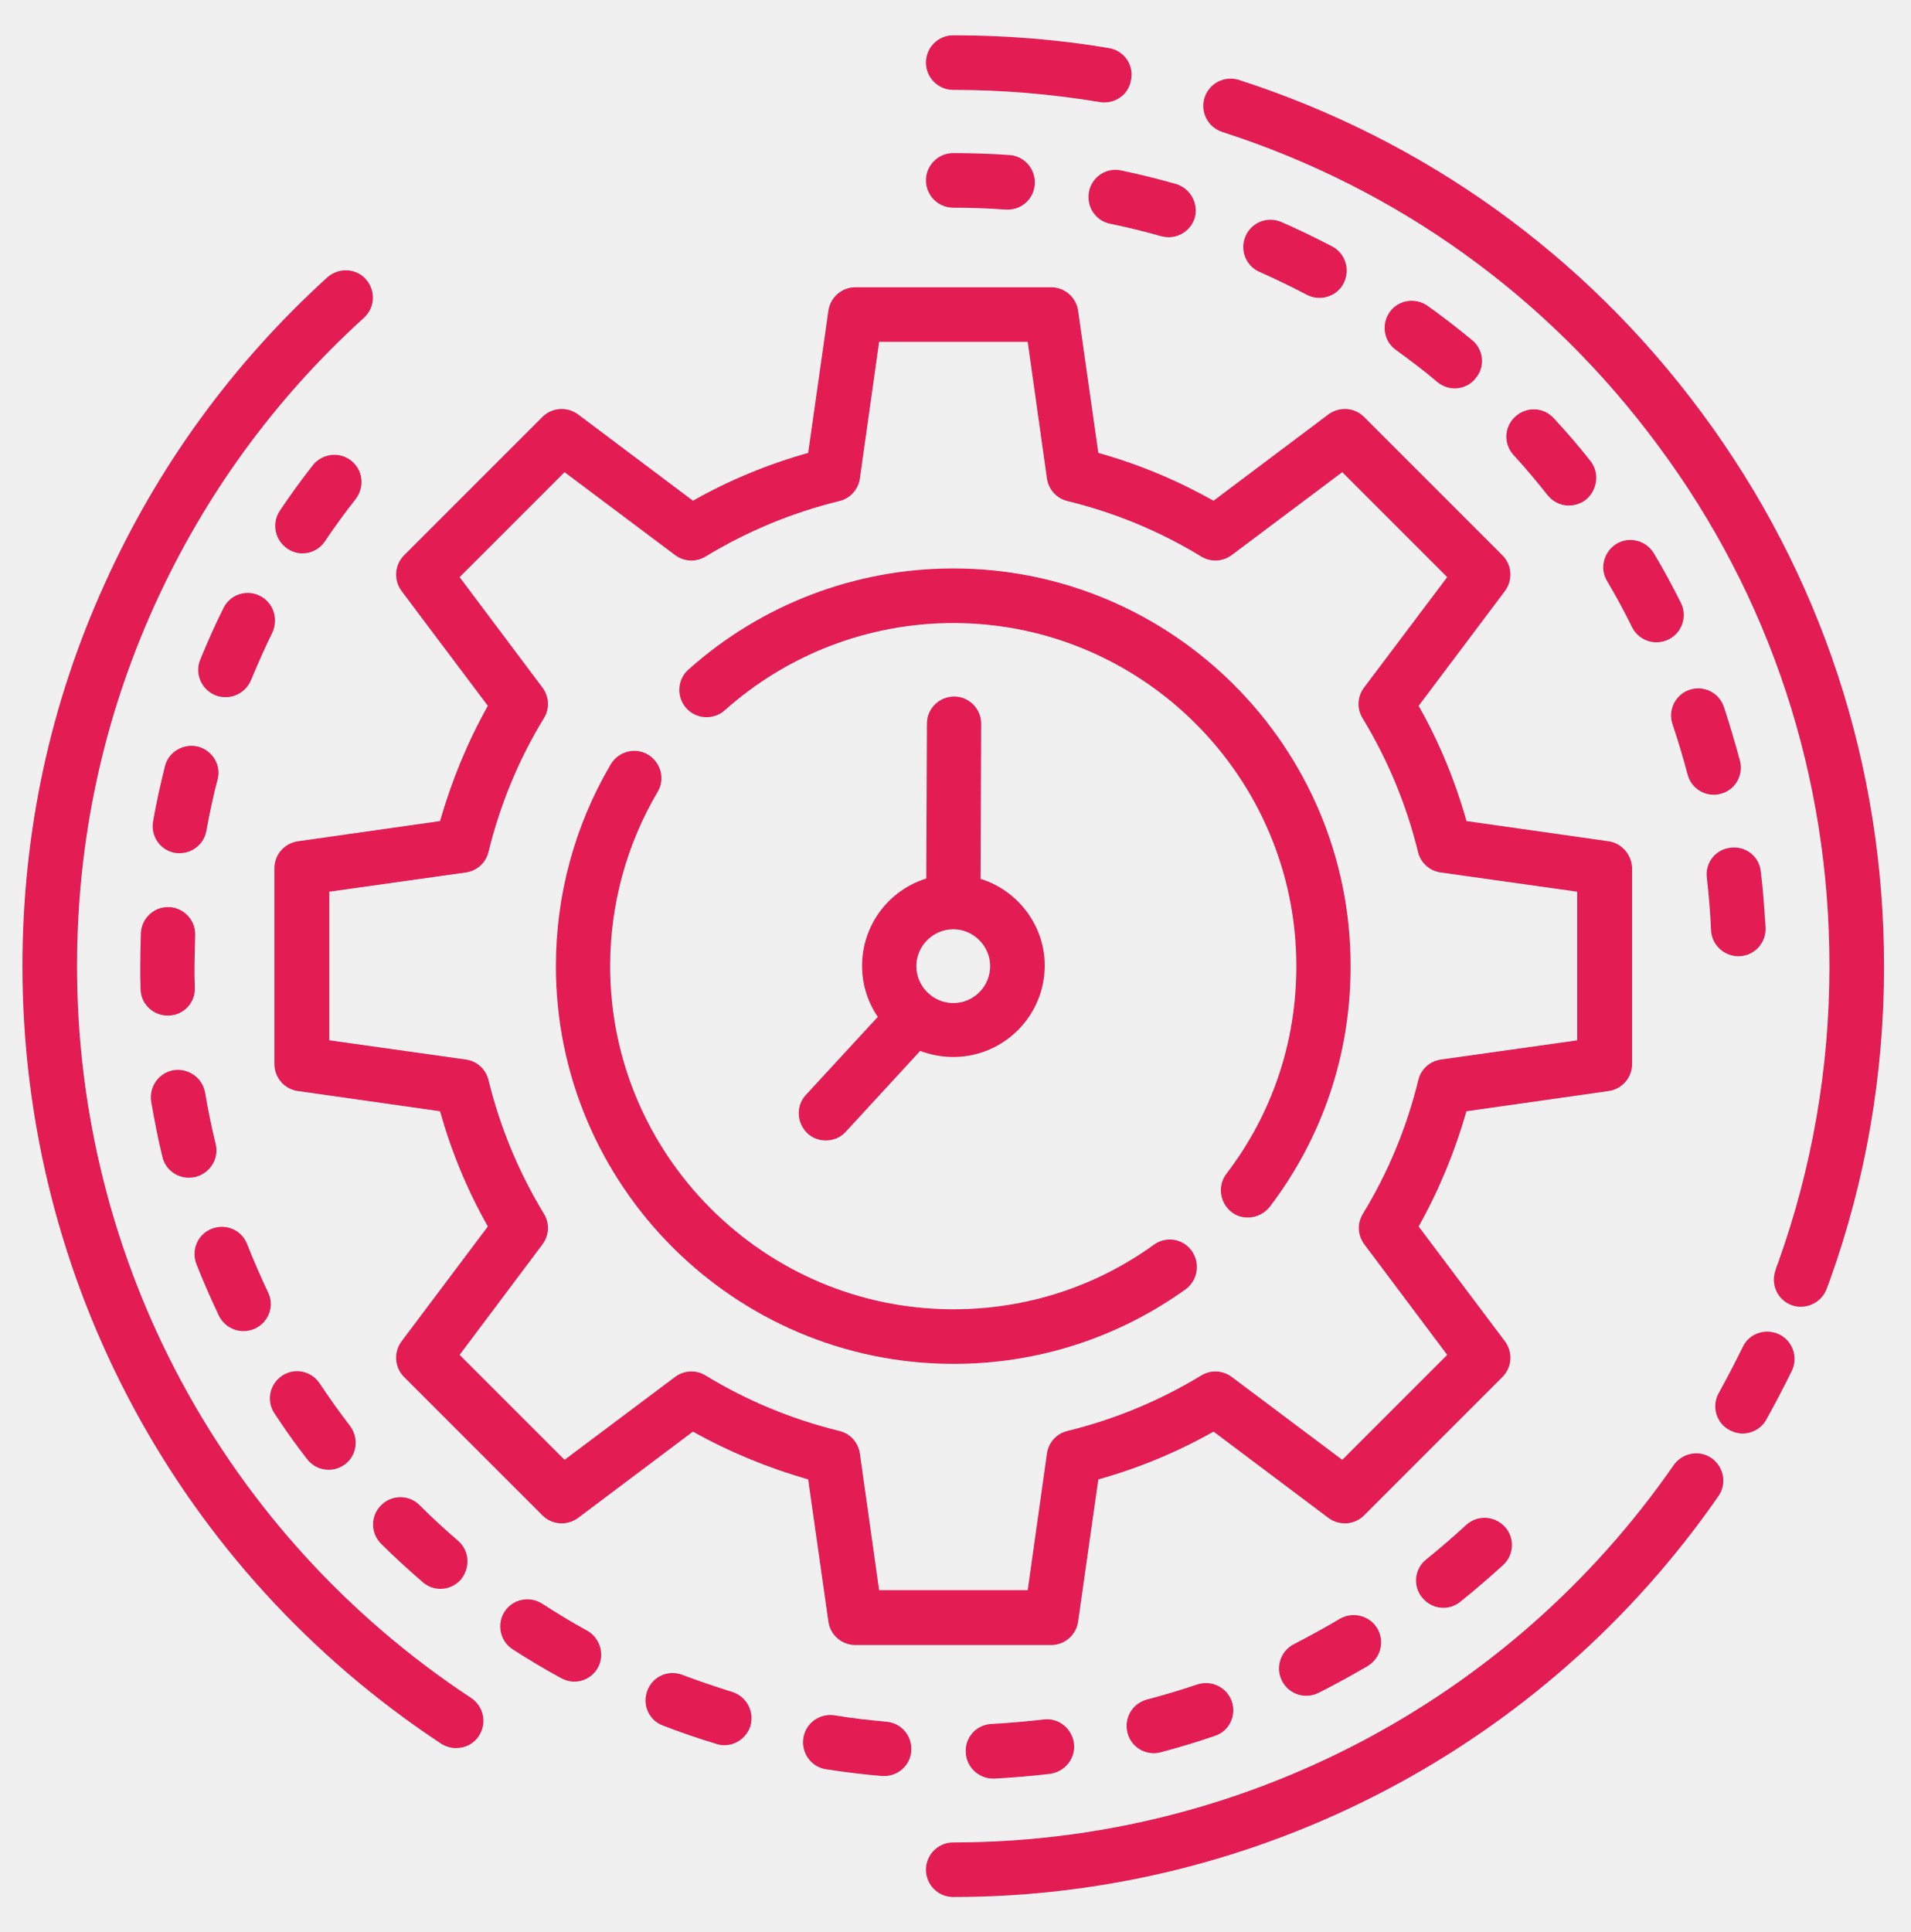
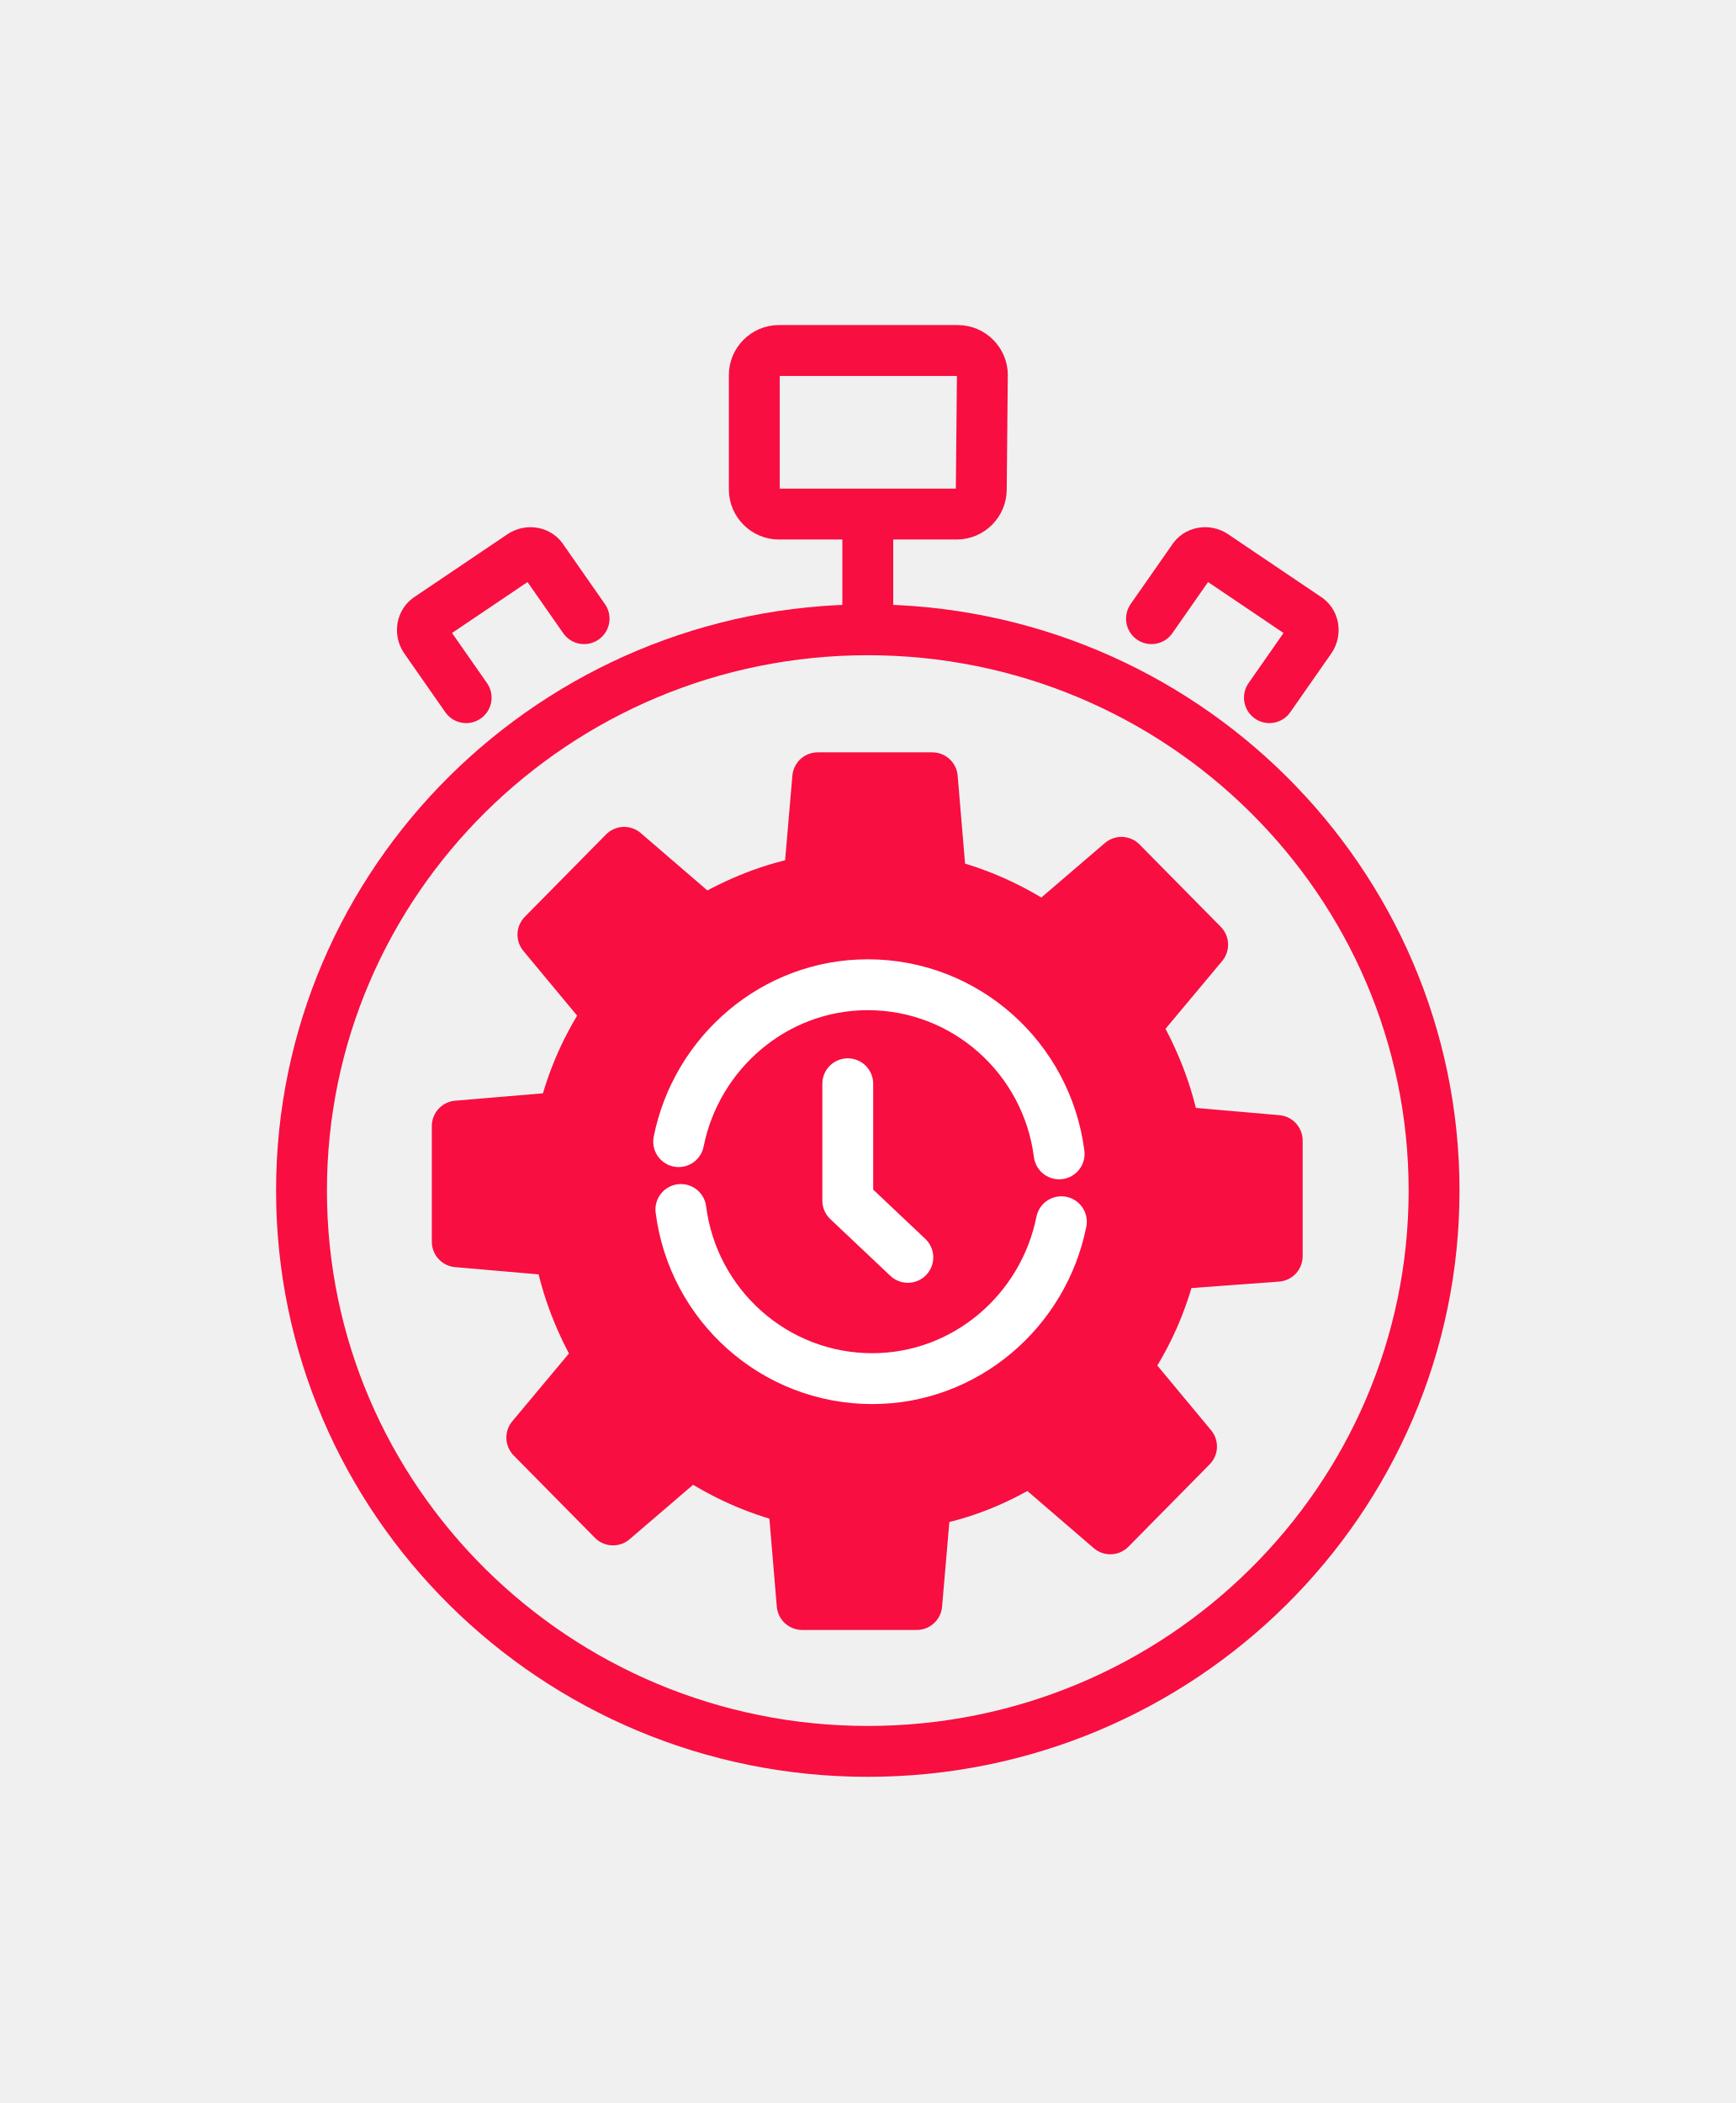
- <svg xmlns="http://www.w3.org/2000/svg" version="1.1" id="Capa_1" x="0px" y="0px" viewBox="0 120 595.3 601.9" style="enable-background:new 0 120 595.3 601.9;" xml:space="preserve">
+ <svg xmlns="http://www.w3.org/2000/svg" version="1.1" id="Capa_1" x="0px" y="0px" viewBox="0 0 156 189" style="enable-background:new 0 0 156 189;" xml:space="preserve">
  <style type="text/css">
- 	.st0{fill:#E41C54;}
+ 	.st0{display:none;}
+ 	.st1{display:inline;}
+ 	.st2{fill:none;stroke:#F80E41;stroke-width:4.572;stroke-linecap:round;stroke-linejoin:round;stroke-miterlimit:3.864;}
+ 	.st3{fill:#F80E41;}
+ 	.st4{fill:#FFFFFF;}
+ 	.st5{fill:none;stroke:#FFFFFF;stroke-width:4.572;stroke-linecap:round;stroke-linejoin:round;stroke-miterlimit:3.864;}
</style>
-   <g id="XMLID_146_">
-     <g id="XMLID_147_">
-       <path id="XMLID_34_" class="st0" d="M371.3,509.7c-2.7-3.8-8-4.7-11.8-1.9c-18.3,13.2-39.9,20.1-62.5,20.1    c-58.9,0-106.9-48-106.9-106.9c0-19.1,5.1-37.9,14.8-54.3c2.4-4,1-9.2-3-11.6c-4-2.4-9.2-1-11.6,3c-11.2,19-17.1,40.7-17.1,62.9    c0,68.3,55.6,123.9,123.9,123.9c26.2,0,51.2-8.1,72.4-23.3C373.2,518.8,374,513.5,371.3,509.7z" />
+   <g id="XMLID_2_" class="st0">
+     <g id="XMLID_14_" class="st1">
+       <g id="XMLID_40_">
+         <path id="XMLID_41_" class="st2" d="M62.1,137.1h32.7c18.8-30.1,21.9-83.5-15.6-111.8C45.3,52.1,39.4,94.1,62.1,137.1z" />
+       </g>
+       <g id="XMLID_38_">
+         <path id="XMLID_39_" class="st2" d="M49.6,104.1c2.9,9.2,5.9,18,9,26.4c-4.4,2.9-6.4,7.9-4.3,16.2     C34.8,132.9,33.3,118.7,49.6,104.1z" />
+       </g>
+       <g id="XMLID_36_">
+         <path id="XMLID_37_" class="st2" d="M108.5,104.1c-2.9,9.2-5.9,18-9,26.4c4.4,2.9,6.4,7.9,4.3,16.2     C123.3,132.9,124.8,118.7,108.5,104.1z" />
+       </g>
+       <g id="XMLID_29_">
+         <g id="XMLID_33_">
+           <circle id="XMLID_35_" class="st3" cx="79.7" cy="72.2" r="17.4" />
+           <path id="XMLID_34_" class="st3" d="M79.7,72.2" />
+         </g>
+         <g id="XMLID_30_">
+           <circle id="XMLID_32_" class="st2" cx="79.7" cy="72.2" r="17.4" />
+           <path id="XMLID_31_" class="st2" d="M79.7,72.2" />
+         </g>
+       </g>
+       <g id="XMLID_22_">
+         <g id="XMLID_26_">
+           <circle id="XMLID_28_" class="st4" cx="79.7" cy="72.2" r="7.3" />
+           <path id="XMLID_27_" class="st4" d="M79.7,72.2" />
+         </g>
+         <g id="XMLID_23_">
+           <circle id="XMLID_25_" class="st5" cx="79.7" cy="72.2" r="7.3" />
+           <path id="XMLID_24_" class="st5" d="M79.7,72.2" />
+         </g>
+       </g>
+       <g id="XMLID_20_">
+         <line id="XMLID_21_" class="st2" x1="56.2" y1="122.3" x2="102.5" y2="122.3" />
+       </g>
+       <g id="XMLID_18_">
+         <line id="XMLID_19_" class="st2" x1="64.8" y1="40.1" x2="93" y2="40.1" />
+       </g>
+       <g id="XMLID_15_">
+         <path id="XMLID_17_" class="st4" d="M77.5,103.3h2.9c6,10.9,6.6,25.8,0,43.4h-2.7C70.9,131.5,70.8,117,77.5,103.3z" />
+         <path id="XMLID_16_" class="st2" d="M77.5,103.3h2.9c6,10.9,6.6,25.8,0,43.4h-2.7C70.9,131.5,70.8,117,77.5,103.3z" />
+       </g>
+     </g>
+     <g id="XMLID_9_" class="st1">
+       <g id="XMLID_12_">
+         <path id="XMLID_13_" class="st2" d="M68,139.2l0.1,17.7c-7.3,0-13.9,2.9-18.7,7.7c-3.1-5.2-8.8-8.7-15.3-8.7     c-9.8,0-17.8,8-17.8,17.8" />
+       </g>
+       <g id="XMLID_10_">
+         <path id="XMLID_11_" class="st2" d="M90.1,139.2l-0.1,17.7c7.3,0,13.9,2.9,18.7,7.7c3.1-5.2,8.8-8.7,15.3-8.7     c9.8,0,17.8,8,17.8,17.8" />
+       </g>
+     </g>
+     <g id="XMLID_7_" class="st1">
+       <polygon id="XMLID_8_" class="st3" points="65.3,40.4 92.3,40.4 79.4,25   " />
+     </g>
+     <g id="XMLID_5_" class="st1">
+       <polygon id="XMLID_6_" class="st3" points="56.7,122.9 62.2,136.7 73,136.7 72.1,122.6   " />
+     </g>
+     <g id="XMLID_3_" class="st1">
+       <polygon id="XMLID_4_" class="st3" points="100.5,122.9 95,136.7 84.2,136.7 85.1,122.6   " />
    </g>
  </g>
-   <g id="XMLID_143_">
-     <g id="XMLID_144_">
-       <path id="XMLID_33_" class="st0" d="M297,297.1c-30.5,0-59.8,11.2-82.5,31.5c-3.5,3.1-3.8,8.5-0.7,12c3.1,3.5,8.5,3.8,12,0.7    c19.6-17.5,44.9-27.2,71.2-27.2c58.9,0,106.9,48,106.9,106.9c0,23.6-7.5,46-21.8,64.7c-2.8,3.7-2.1,9,1.6,11.9    c1.5,1.2,3.3,1.7,5.1,1.7c2.6,0,5.1-1.2,6.8-3.3c16.5-21.7,25.2-47.6,25.2-74.9C420.9,352.7,365.3,297.1,297,297.1z" />
+   <g id="XMLID_93_">
+     <g id="XMLID_116_">
+       <path id="XMLID_117_" class="st2" d="M128.9,107c0,27.8-22.8,50.4-50.9,50.4S27.1,134.8,27.1,107c0-27.8,22.8-50.4,50.9-50.4    S128.9,79.2,128.9,107z" />
    </g>
-   </g>
-   <g id="XMLID_140_">
-     <g id="XMLID_141_">
-       <path id="XMLID_32_" class="st0" d="M533.3,574.3c-3.8-2.7-9.1-1.7-11.8,2.1C470.4,650.1,386.5,694,297,694    c-4.7,0-8.5,3.8-8.5,8.5s3.8,8.5,8.5,8.5c95,0,184.2-46.7,238.4-124.9C538.1,582.3,537.1,577,533.3,574.3z" />
+     <g id="XMLID_113_">
+       <g id="XMLID_114_">
+         <path id="XMLID_115_" class="st2" d="M88.2,44c0,1.2-1,2.2-2.2,2.2H70c-1.2,0-2.2-1-2.2-2.2l0-10.3c0-1.2,1-2.2,2.2-2.2l16.1,0     c1.2,0,2.2,1,2.2,2.2L88.2,44z" />
+       </g>
    </g>
-   </g>
-   <g id="XMLID_137_">
-     <g id="XMLID_138_">
-       <path id="XMLID_31_" class="st0" d="M554.3,535.7c-4.2-2-9.3-0.3-11.3,3.9c-2.4,4.9-4.9,9.7-7.5,14.4c-2.3,4.1-0.8,9.3,3.3,11.5    c1.3,0.7,2.7,1.1,4.1,1.1c3,0,5.9-1.6,7.4-4.3c2.8-5,5.5-10.2,8-15.3C560.3,542.8,558.5,537.7,554.3,535.7z" />
+     <g id="XMLID_106_">
+       <g id="XMLID_110_">
+         <g id="XMLID_111_">
+           <path id="XMLID_112_" class="st2" d="M41.9,62.7l-3.7-5.3c-0.4-0.6-0.3-1.5,0.4-1.9l8.3-5.6c0.6-0.4,1.5-0.3,1.9,0.4l3.7,5.3" />
+         </g>
+       </g>
+       <g id="XMLID_107_">
+         <g id="XMLID_108_">
+           <path id="XMLID_109_" class="st2" d="M114.1,62.7l3.7-5.3c0.4-0.6,0.3-1.5-0.4-1.9l-8.3-5.6c-0.6-0.4-1.5-0.3-1.9,0.4l-3.7,5.3" />
+         </g>
+       </g>
    </g>
-   </g>
-   <g id="XMLID_134_">
-     <g id="XMLID_135_">
-       <path id="XMLID_30_" class="st0" d="M530.2,248.6c-36.4-49.2-86.3-85-144.2-103.7c-4.5-1.4-9.2,1-10.7,5.5    c-1.4,4.5,1,9.2,5.5,10.7c54.6,17.6,101.5,51.3,135.8,97.7C551.6,305.9,570,362,570,421c0,31.7-5.4,62.8-16,92.4    c-0.3,0.8-0.6,1.5-0.8,2.3c-1.6,4.4,0.6,9.3,5,10.9c1,0.4,2,0.5,2.9,0.5c3.4,0,6.7-2.1,8-5.5c0.3-0.8,0.6-1.6,0.9-2.4    c11.3-31.4,17-64.4,17-98.1C587,358.4,567.4,298.8,530.2,248.6z" />
+     <g id="XMLID_104_">
+       <line id="XMLID_105_" class="st2" x1="78" y1="54.7" x2="78" y2="46.9" />
    </g>
-   </g>
-   <g id="XMLID_131_">
-     <g id="XMLID_132_">
-       <path id="XMLID_29_" class="st0" d="M345.6,135c-15.9-2.7-32.3-4-48.6-4c-4.7,0-8.5,3.8-8.5,8.5s3.8,8.5,8.5,8.5    c15.3,0,30.7,1.3,45.7,3.8c0.5,0.1,1,0.1,1.4,0.1c4.1,0,7.7-2.9,8.3-7.1C353.3,140.2,350.2,135.8,345.6,135z" />
+     <g id="XMLID_101_">
+       <path id="XMLID_103_" class="st3" d="M114.8,112.9l0-10.4l-9.2-0.8c-0.6-3.4-1.9-6.6-3.6-9.5l6.1-7.3l-7.3-7.4l-7,6    c-2.8-1.9-5.9-3.3-9.2-4.1l-0.8-9.5H73.5l-0.8,9.3c-3.4,0.6-6.5,1.9-9.4,3.6l-7.2-6.2L48.8,84l5.9,7.1c-1.9,2.8-3.3,5.9-4.1,9.3    l-9.5,0.8l0,10.4l9.2,0.8c0.6,3.4,1.9,6.6,3.6,9.5l-6.1,7.3l7.3,7.4l7-6c2.8,1.9,5.9,3.3,9.2,4.1l0.8,9.5l10.3,0l0.8-9.3    c3.4-0.6,6.5-1.9,9.4-3.7l7.2,6.2l7.3-7.4l-5.9-7.1c1.9-2.8,3.3-5.9,4.1-9.3L114.8,112.9z" />
+       <path id="XMLID_102_" class="st2" d="M114.8,112.9l0-10.4l-9.2-0.8c-0.6-3.4-1.9-6.6-3.6-9.5l6.1-7.3l-7.3-7.4l-7,6    c-2.8-1.9-5.9-3.3-9.2-4.1l-0.8-9.5H73.5l-0.8,9.3c-3.4,0.6-6.5,1.9-9.4,3.6l-7.2-6.2L48.8,84l5.9,7.1c-1.9,2.8-3.3,5.9-4.1,9.3    l-9.5,0.8l0,10.4l9.2,0.8c0.6,3.4,1.9,6.6,3.6,9.5l-6.1,7.3l7.3,7.4l7-6c2.8,1.9,5.9,3.3,9.2,4.1l0.8,9.5l10.3,0l0.8-9.3    c3.4-0.6,6.5-1.9,9.4-3.7l7.2,6.2l7.3-7.4l-5.9-7.1c1.9-2.8,3.3-5.9,4.1-9.3L114.8,112.9z" />
    </g>
-   </g>
-   <g id="XMLID_128_">
-     <g id="XMLID_129_">
-       <path id="XMLID_28_" class="st0" d="M146.8,649C69.9,598.3,24,513,24,421c0-39.2,8.1-76.9,24.1-112.3    c15.5-34.2,37.4-64.4,65.3-89.7c3.5-3.2,3.7-8.5,0.6-12c-3.1-3.5-8.5-3.7-12-0.6c-29.6,26.9-52.9,59-69.3,95.3    C15.6,339.3,7,379.4,7,421c0,97.7,48.8,188.3,130.4,242.2c1.4,0.9,3.1,1.4,4.7,1.4c2.8,0,5.5-1.3,7.1-3.8    C151.8,656.9,150.7,651.6,146.8,649z" />
+     <g id="XMLID_99_">
+       <polyline id="XMLID_100_" class="st5" points="76.2,97.4 76.2,107.9 81.6,113   " />
    </g>
-   </g>
-   <g id="XMLID_125_">
-     <g id="XMLID_126_">
-       <path id="XMLID_27_" class="st0" d="M383.8,650.1c-1.5-4.4-6.3-6.8-10.8-5.3c-5.1,1.7-10.4,3.3-15.7,4.7c-4.5,1.2-7.2,5.8-6,10.4    c1,3.8,4.4,6.3,8.2,6.3c0.7,0,1.4-0.1,2.2-0.3c5.6-1.5,11.3-3.2,16.8-5.1C382.9,659.4,385.3,654.6,383.8,650.1z" />
-     </g>
-   </g>
-   <g id="XMLID_122_">
-     <g id="XMLID_123_">
-       <path id="XMLID_26_" class="st0" d="M334.6,663.1c-0.6-4.6-4.8-8-9.4-7.4c-5.4,0.6-10.9,1.1-16.3,1.4c-4.7,0.2-8.3,4.2-8,8.9    c0.2,4.5,4,8.1,8.5,8.1c0.1,0,0.3,0,0.4,0c5.8-0.3,11.7-0.8,17.5-1.5C331.9,671.9,335.2,667.7,334.6,663.1z" />
-     </g>
-   </g>
-   <g id="XMLID_119_">
-     <g id="XMLID_120_">
-       <path id="XMLID_25_" class="st0" d="M468.8,595.6c-3.2-3.4-8.5-3.7-12-0.5c-4,3.7-8.2,7.3-12.4,10.7c-3.7,2.9-4.3,8.3-1.3,11.9    c1.7,2.1,4.1,3.2,6.6,3.2c1.9,0,3.7-0.6,5.3-1.9c4.5-3.6,9-7.5,13.3-11.4C471.8,604.4,472,599,468.8,595.6z" />
-     </g>
-   </g>
-   <g id="XMLID_116_">
-     <g id="XMLID_117_">
-       <path id="XMLID_24_" class="st0" d="M142.7,600c-4.1-3.5-8.2-7.3-12-11.1c-3.3-3.3-8.7-3.3-12,0.1c-3.3,3.3-3.3,8.7,0.1,12    c4.1,4.1,8.5,8.1,12.9,11.9c1.6,1.4,3.6,2.1,5.5,2.1c2.4,0,4.7-1,6.4-2.9C146.6,608.4,146.3,603.1,142.7,600z" />
-     </g>
-   </g>
-   <g id="XMLID_113_">
-     <g id="XMLID_114_">
-       <path id="XMLID_23_" class="st0" d="M429.1,627.3c-2.4-4-7.6-5.3-11.6-3c-4.7,2.8-9.5,5.4-14.3,7.9c-4.2,2.1-5.9,7.2-3.8,11.4    c1.5,3,4.5,4.7,7.6,4.7c1.3,0,2.6-0.3,3.8-0.9c5.2-2.6,10.4-5.5,15.4-8.4C430.2,636.5,431.5,631.3,429.1,627.3z" />
-     </g>
-   </g>
-   <g id="XMLID_110_">
-     <g id="XMLID_111_">
-       <path id="XMLID_22_" class="st0" d="M67.2,476.4c-1.3-5.3-2.4-10.7-3.3-16c-0.8-4.6-5.2-7.7-9.8-7c-4.6,0.8-7.7,5.1-7,9.8    c1,5.7,2.1,11.5,3.5,17.2c0.9,3.9,4.4,6.5,8.2,6.5c0.7,0,1.3-0.1,2-0.2C65.5,485.5,68.3,481,67.2,476.4z" />
-     </g>
-   </g>
-   <g id="XMLID_107_">
-     <g id="XMLID_108_">
-       <path id="XMLID_21_" class="st0" d="M109.4,263.5c-3.7-2.9-9-2.2-11.9,1.4c-3.6,4.6-7.1,9.4-10.3,14.2c-2.6,3.9-1.6,9.1,2.3,11.8    c1.5,1,3.1,1.5,4.7,1.5c2.7,0,5.4-1.3,7-3.7c3-4.5,6.3-9,9.6-13.2C113.7,271.7,113.1,266.4,109.4,263.5z" />
-     </g>
-   </g>
-   <g id="XMLID_104_">
-     <g id="XMLID_105_">
-       <path id="XMLID_20_" class="st0" d="M182.9,628c-4.8-2.6-9.5-5.5-14-8.4c-3.9-2.5-9.2-1.4-11.7,2.5c-2.5,3.9-1.4,9.2,2.5,11.7    c4.9,3.2,10,6.2,15.1,9c1.3,0.7,2.7,1.1,4.1,1.1c3,0,5.9-1.6,7.4-4.4C188.5,635.5,187,630.3,182.9,628z" />
-     </g>
-   </g>
-   <g id="XMLID_101_">
-     <g id="XMLID_102_">
-       <path id="XMLID_19_" class="st0" d="M109.1,564.3c-3.3-4.3-6.5-8.8-9.5-13.3c-2.6-3.9-7.8-5-11.7-2.4c-3.9,2.6-5,7.8-2.4,11.7    c3.2,4.9,6.6,9.7,10.2,14.3c1.7,2.2,4.2,3.3,6.7,3.3c1.8,0,3.6-0.6,5.1-1.7C111.2,573.4,111.9,568.1,109.1,564.3z" />
-     </g>
-   </g>
-   <g id="XMLID_98_">
-     <g id="XMLID_99_">
-       <path id="XMLID_18_" class="st0" d="M276.2,656.4c-5.4-0.5-10.9-1.1-16.2-2c-4.6-0.7-9,2.4-9.7,7.1c-0.7,4.6,2.4,9,7.1,9.7    c5.7,0.9,11.6,1.6,17.4,2.1c0.3,0,0.5,0,0.7,0c4.3,0,8.1-3.3,8.4-7.7C284.3,660.9,280.9,656.8,276.2,656.4z" />
-     </g>
-   </g>
-   <g id="XMLID_95_">
-     <g id="XMLID_96_">
-       <path id="XMLID_17_" class="st0" d="M228.1,647.1c-5.2-1.6-10.4-3.4-15.5-5.3c-4.4-1.7-9.3,0.5-10.9,4.9    c-1.7,4.4,0.5,9.3,4.9,10.9c5.4,2.1,11,4,16.6,5.7c0.8,0.3,1.7,0.4,2.5,0.4c3.6,0,7-2.4,8.1-6    C235.1,653.2,232.6,648.5,228.1,647.1z" />
-     </g>
-   </g>
-   <g id="XMLID_92_">
-     <g id="XMLID_93_">
-       <path id="XMLID_16_" class="st0" d="M61.7,352.6c-4.5-1.1-9.2,1.6-10.3,6.1c-1.4,5.6-2.7,11.4-3.7,17.2c-0.8,4.6,2.2,9,6.8,9.8    c0.5,0.1,1,0.1,1.5,0.1c4,0,7.6-2.9,8.3-7c1-5.4,2.1-10.7,3.5-16C69,358.4,66.2,353.8,61.7,352.6z" />
-     </g>
-   </g>
-   <g id="XMLID_89_">
-     <g id="XMLID_90_">
-       <path id="XMLID_15_" class="st0" d="M60.8,411.4c0.2-4.7-3.5-8.6-8.1-8.8c-4.7-0.2-8.6,3.5-8.8,8.1c-0.1,3.4-0.2,6.8-0.2,10.2    c0,2.4,0,4.9,0.1,7.3c0.1,4.6,3.9,8.2,8.5,8.2c0.1,0,0.2,0,0.2,0c4.7-0.1,8.4-4,8.2-8.7c-0.1-2.3-0.1-4.6-0.1-6.8    C60.7,417.8,60.7,414.6,60.8,411.4z" />
-     </g>
-   </g>
-   <g id="XMLID_86_">
-     <g id="XMLID_87_">
-       <path id="XMLID_14_" class="st0" d="M83.5,522.6c-2.3-4.9-4.5-9.9-6.5-15c-1.7-4.4-6.6-6.5-11-4.8c-4.4,1.7-6.5,6.6-4.8,11    c2.1,5.4,4.5,10.8,7,16.1c1.5,3,4.5,4.8,7.7,4.8c1.2,0,2.5-0.3,3.6-0.8C83.8,531.8,85.6,526.8,83.5,522.6z" />
-     </g>
-   </g>
-   <g id="XMLID_83_">
-     <g id="XMLID_84_">
-       <path id="XMLID_13_" class="st0" d="M80.9,305.6c-4.2-2.1-9.3-0.3-11.3,3.9c-2.6,5.2-5,10.6-7.2,16c-1.8,4.3,0.3,9.3,4.7,11.1    c1,0.4,2.1,0.6,3.2,0.6c3.3,0,6.5-2,7.9-5.3c2.1-5,4.3-10.1,6.7-14.9C86.8,312.7,85.1,307.6,80.9,305.6z" />
-     </g>
-   </g>
-   <g id="XMLID_80_">
-     <g id="XMLID_81_">
-       <path id="XMLID_12_" class="st0" d="M523.7,307.8c-2.6-5.2-5.4-10.4-8.4-15.4c-2.4-4-7.6-5.4-11.6-3c-4,2.4-5.4,7.6-3,11.6    c2.8,4.7,5.4,9.5,7.8,14.4c1.5,3,4.5,4.7,7.6,4.7c1.3,0,2.6-0.3,3.8-0.9C524.1,317.1,525.8,312,523.7,307.8z" />
-     </g>
-   </g>
-   <g id="XMLID_77_">
-     <g id="XMLID_78_">
-       <path id="XMLID_11_" class="st0" d="M366.3,177.3c-5.6-1.6-11.3-3-17-4.2c-4.6-1-9.1,2-10,6.6s2,9.1,6.6,10    c5.3,1.1,10.7,2.4,15.9,3.9c0.8,0.2,1.6,0.3,2.3,0.3c3.7,0,7.1-2.4,8.2-6.2C373.4,183.2,370.8,178.6,366.3,177.3z" />
-     </g>
-   </g>
-   <g id="XMLID_74_">
-     <g id="XMLID_75_">
-       <path id="XMLID_10_" class="st0" d="M314.5,168.3c-5.8-0.4-11.7-0.6-17.5-0.6c-4.7,0-8.5,3.8-8.5,8.5s3.8,8.5,8.5,8.5    c5.4,0,10.9,0.2,16.4,0.6c0.2,0,0.4,0,0.6,0c4.4,0,8.1-3.4,8.4-7.9C322.7,172.7,319.2,168.6,314.5,168.3z" />
-     </g>
-   </g>
-   <g id="XMLID_71_">
-     <g id="XMLID_72_">
-       <path id="XMLID_9_" class="st0" d="M415.1,196.8c-5.2-2.7-10.5-5.3-15.8-7.6c-4.3-1.9-9.3,0-11.2,4.3c-1.9,4.3,0,9.3,4.3,11.2    c5,2.2,9.9,4.6,14.7,7.1c1.3,0.7,2.6,1,4,1c3,0,6-1.6,7.5-4.5C420.8,204.1,419.2,199,415.1,196.8z" />
-     </g>
-   </g>
-   <g id="XMLID_68_">
-     <g id="XMLID_69_">
-       <path id="XMLID_8_" class="st0" d="M495.5,263.6c-3.6-4.6-7.4-9-11.4-13.3c-3.2-3.5-8.5-3.7-12-0.5c-3.5,3.2-3.7,8.5-0.5,12    c3.7,4,7.2,8.2,10.6,12.5c1.7,2.1,4.1,3.2,6.6,3.2c1.8,0,3.7-0.6,5.3-1.8C497.8,272.6,498.4,267.2,495.5,263.6z" />
-     </g>
-   </g>
-   <g id="XMLID_65_">
-     <g id="XMLID_66_">
-       <path id="XMLID_7_" class="st0" d="M548.6,391.5c-0.5-4.7-4.7-8-9.4-7.4c-4.7,0.5-8,4.7-7.4,9.4c0.6,5.4,1.1,10.9,1.3,16.3    c0.2,4.5,4,8.1,8.5,8.1c0.1,0,0.3,0,0.4,0c4.7-0.2,8.3-4.2,8.1-8.9C549.7,403.1,549.3,397.2,548.6,391.5z" />
-     </g>
-   </g>
-   <g id="XMLID_62_">
-     <g id="XMLID_63_">
-       <path id="XMLID_6_" class="st0" d="M458.7,226c-4.5-3.7-9.1-7.3-13.9-10.7c-3.8-2.7-9.1-1.9-11.8,1.9c-2.7,3.8-1.9,9.1,1.9,11.8    c4.4,3.2,8.8,6.5,12.9,10c1.6,1.3,3.5,2,5.4,2c2.4,0,4.9-1,6.5-3.1C462.8,234.4,462.3,229,458.7,226z" />
-     </g>
-   </g>
-   <g id="XMLID_59_">
-     <g id="XMLID_60_">
-       <path id="XMLID_5_" class="st0" d="M542.1,357c-1.5-5.6-3.2-11.3-5-16.8c-1.5-4.4-6.3-6.8-10.7-5.3c-4.4,1.5-6.8,6.3-5.3,10.7    c1.7,5.1,3.3,10.4,4.7,15.7c1,3.8,4.4,6.3,8.2,6.3c0.7,0,1.4-0.1,2.1-0.3C540.6,366.2,543.3,361.5,542.1,357z" />
-     </g>
-   </g>
-   <g id="XMLID_54_">
-     <g id="XMLID_55_">
-       <path id="XMLID_56_" class="st0" d="M501.2,382.1l-44.3-6.3c-3.5-12.5-8.5-24.6-14.9-35.9l26.9-35.8c2.5-3.4,2.2-8.1-0.8-11.1    L425,249.9c-3-3-7.7-3.3-11.1-0.8L378.1,276c-11.4-6.4-23.4-11.4-35.9-14.9l-6.3-44.3c-0.6-4.2-4.2-7.3-8.4-7.3h-61    c-4.2,0-7.8,3.1-8.4,7.3l-6.3,44.3c-12.5,3.5-24.6,8.5-35.9,14.9l-35.8-26.9c-3.4-2.5-8.1-2.2-11.1,0.8L125.9,293    c-3,3-3.3,7.7-0.8,11.1l26.9,35.8c-6.4,11.4-11.3,23.4-14.9,35.9l-44.3,6.3c-4.2,0.6-7.3,4.2-7.3,8.4v61c0,4.2,3.1,7.8,7.3,8.4    l44.3,6.3c3.5,12.5,8.5,24.6,14.9,35.9l-26.9,35.8c-2.5,3.4-2.2,8.1,0.8,11.1l43.1,43.1c3,3,7.7,3.3,11.1,0.8l35.8-26.9    c11.4,6.4,23.4,11.3,35.9,14.9l6.3,44.3c0.6,4.2,4.2,7.3,8.4,7.3h61c4.2,0,7.8-3.1,8.4-7.3l6.3-44.3c12.5-3.5,24.6-8.5,35.9-14.9    l35.8,26.9c3.4,2.5,8.1,2.2,11.1-0.8l43.1-43.1c3-3,3.3-7.7,0.8-11.1L442,502.1c6.4-11.4,11.3-23.4,14.9-35.9l44.3-6.3    c4.2-0.6,7.3-4.2,7.3-8.4v-61C508.4,386.3,505.3,382.7,501.2,382.1z M491.5,444.1l-42.6,6c-3.4,0.5-6.2,3-7,6.4    c-3.6,14.7-9.4,28.8-17.3,41.7c-1.8,3-1.6,6.7,0.5,9.5l25.8,34.4l-32.7,32.7L383.8,549c-2.8-2.1-6.5-2.3-9.5-0.5    c-13,7.9-27,13.7-41.7,17.3c-3.4,0.8-5.9,3.6-6.4,7l-6,42.6h-46.3l-6-42.6c-0.5-3.4-3-6.2-6.4-7c-14.7-3.6-28.8-9.4-41.7-17.3    c-3-1.8-6.7-1.6-9.5,0.5l-34.4,25.8l-32.7-32.7l25.8-34.4c2.1-2.8,2.3-6.5,0.5-9.5c-7.9-13-13.7-27-17.3-41.7    c-0.8-3.4-3.6-5.9-7-6.4l-42.6-6v-46.3l42.6-6c3.4-0.5,6.2-3,7-6.4c3.6-14.7,9.4-28.8,17.3-41.7c1.8-3,1.6-6.7-0.5-9.5l-25.8-34.4    l32.7-32.7l34.4,25.8c2.8,2.1,6.5,2.3,9.5,0.5c13-7.9,27-13.7,41.7-17.3c3.4-0.8,5.9-3.6,6.4-7l6-42.6h46.3l6,42.6    c0.5,3.4,3,6.2,6.4,7c14.7,3.6,28.8,9.4,41.7,17.3c3,1.8,6.7,1.6,9.5-0.5l34.4-25.8l32.7,32.7L425,334.2c-2.1,2.8-2.3,6.5-0.5,9.5    c7.9,13,13.7,27,17.3,41.7c0.8,3.4,3.6,5.9,7,6.4l42.6,6V444.1z" />
-     </g>
-   </g>
-   <g id="XMLID_49_">
-     <g id="XMLID_50_">
-       <path id="XMLID_51_" class="st0" d="M305.5,393.8l0.2-48.3c0-4.7-3.8-8.5-8.4-8.5c0,0,0,0,0,0c-4.7,0-8.5,3.8-8.5,8.4l-0.2,48.3    c-11.6,3.6-20,14.4-20,27.2c0,5.9,1.8,11.4,4.9,15.9l-22.4,24.3c-3.2,3.4-2.9,8.8,0.5,12c1.6,1.5,3.7,2.2,5.7,2.2    c2.3,0,4.6-0.9,6.2-2.7l23.2-25.2c3.2,1.2,6.7,1.9,10.3,1.9c15.7,0,28.5-12.8,28.5-28.5C325.5,408.3,317.1,397.4,305.5,393.8z     M297,432.5c-6.3,0-11.5-5.2-11.5-11.5c0-6.3,5.2-11.5,11.5-11.5c6.3,0,11.5,5.2,11.5,11.5S303.4,432.5,297,432.5z" />
+     <g id="XMLID_94_">
+       <g id="XMLID_97_">
+         <path id="XMLID_98_" class="st5" d="M61,102.6c1.6-8,8.6-14.1,17-14.1c8.8,0,16.1,6.6,17.2,15.2" />
+       </g>
+       <g id="XMLID_95_">
+         <path id="XMLID_96_" class="st5" d="M95.4,109.8c-1.6,8-8.6,14.1-17,14.1c-8.8,0-16.1-6.6-17.2-15.2" />
+       </g>
    </g>
  </g>
</svg>
